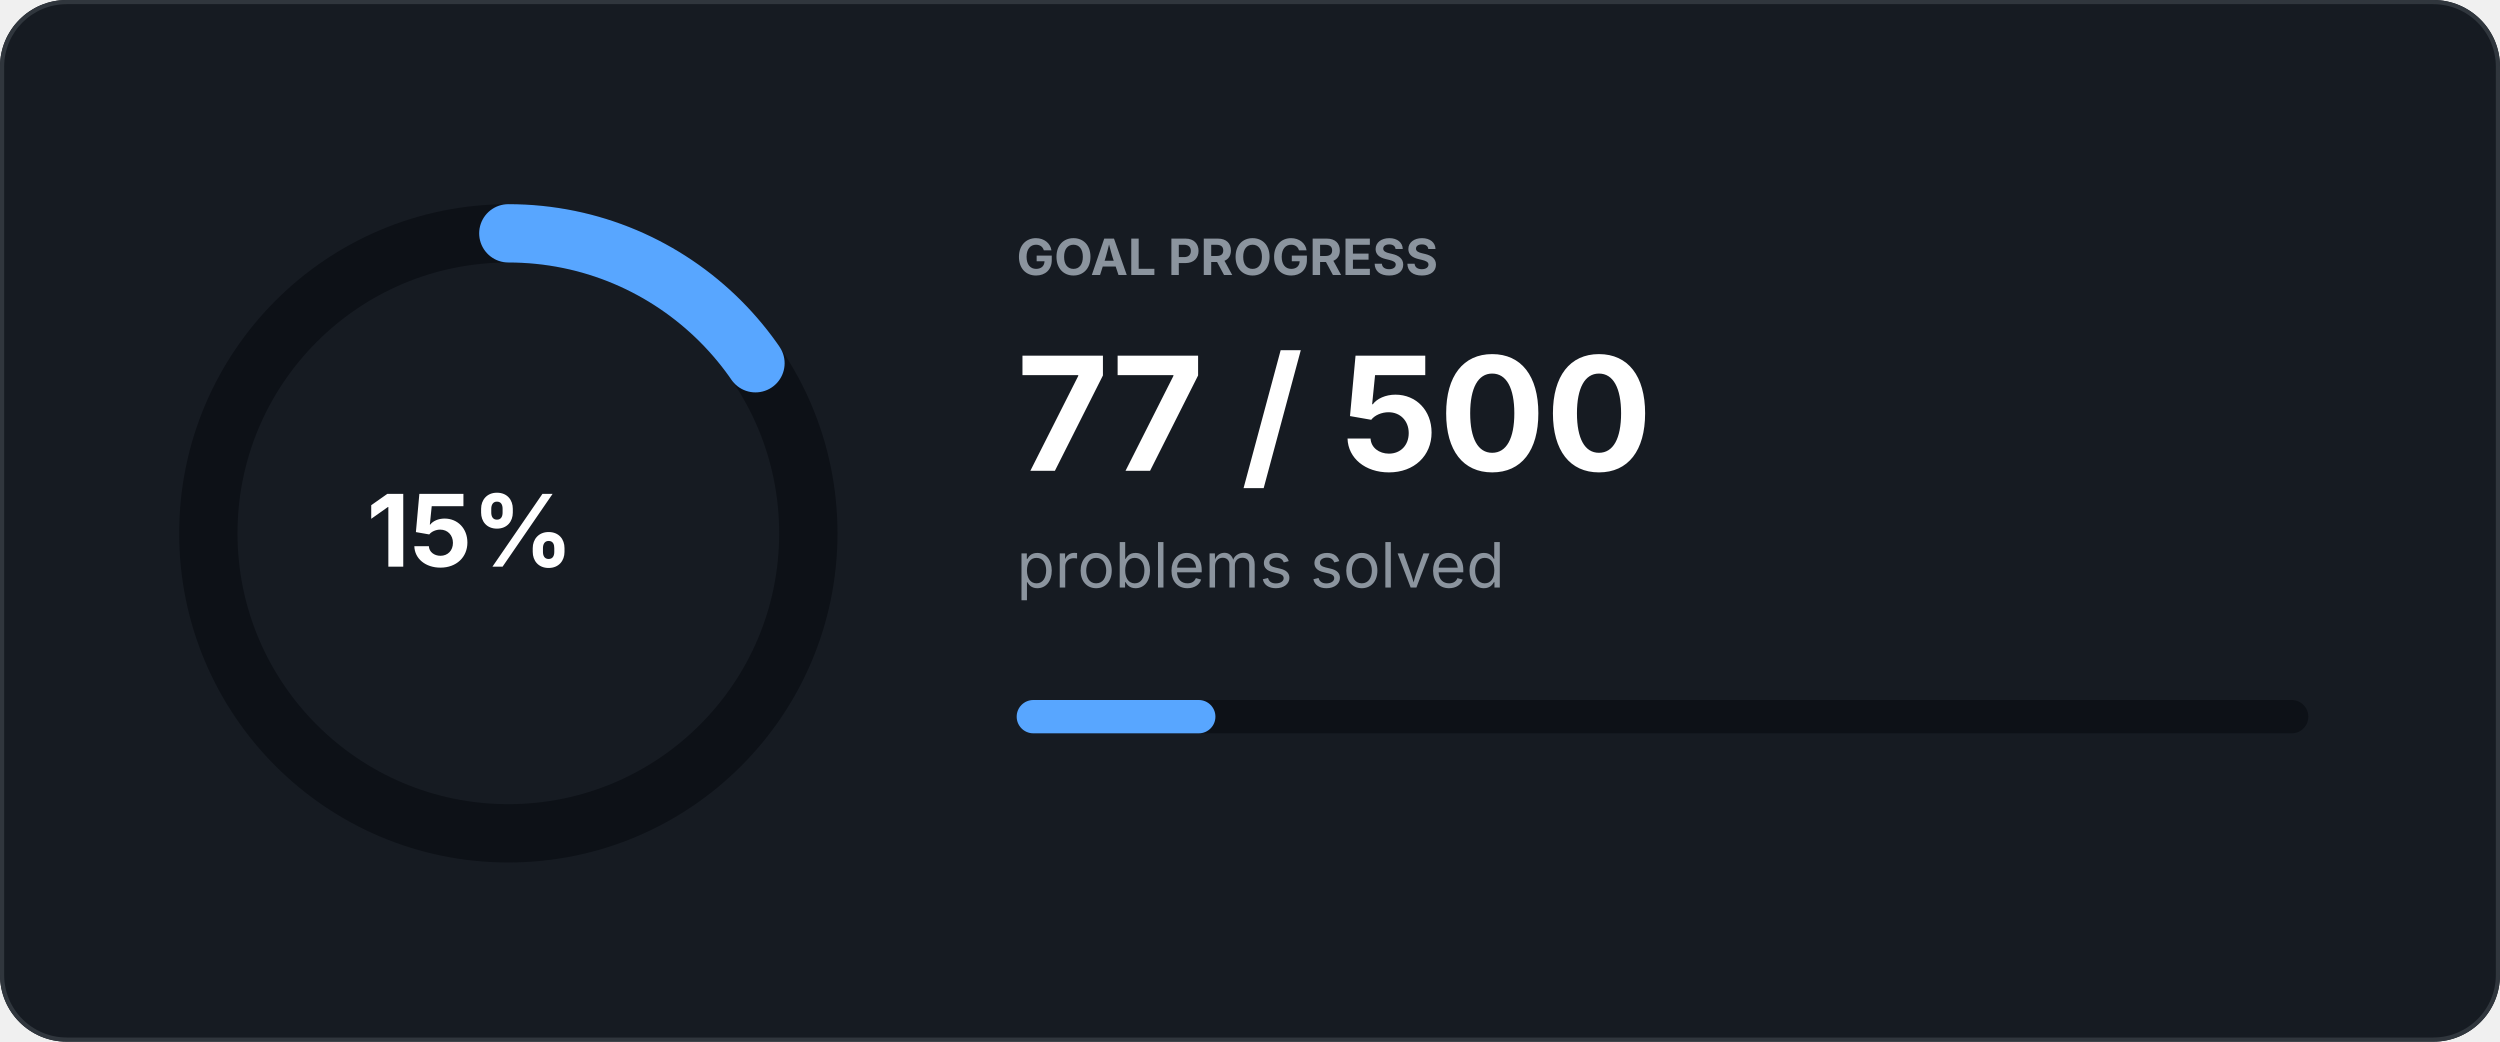
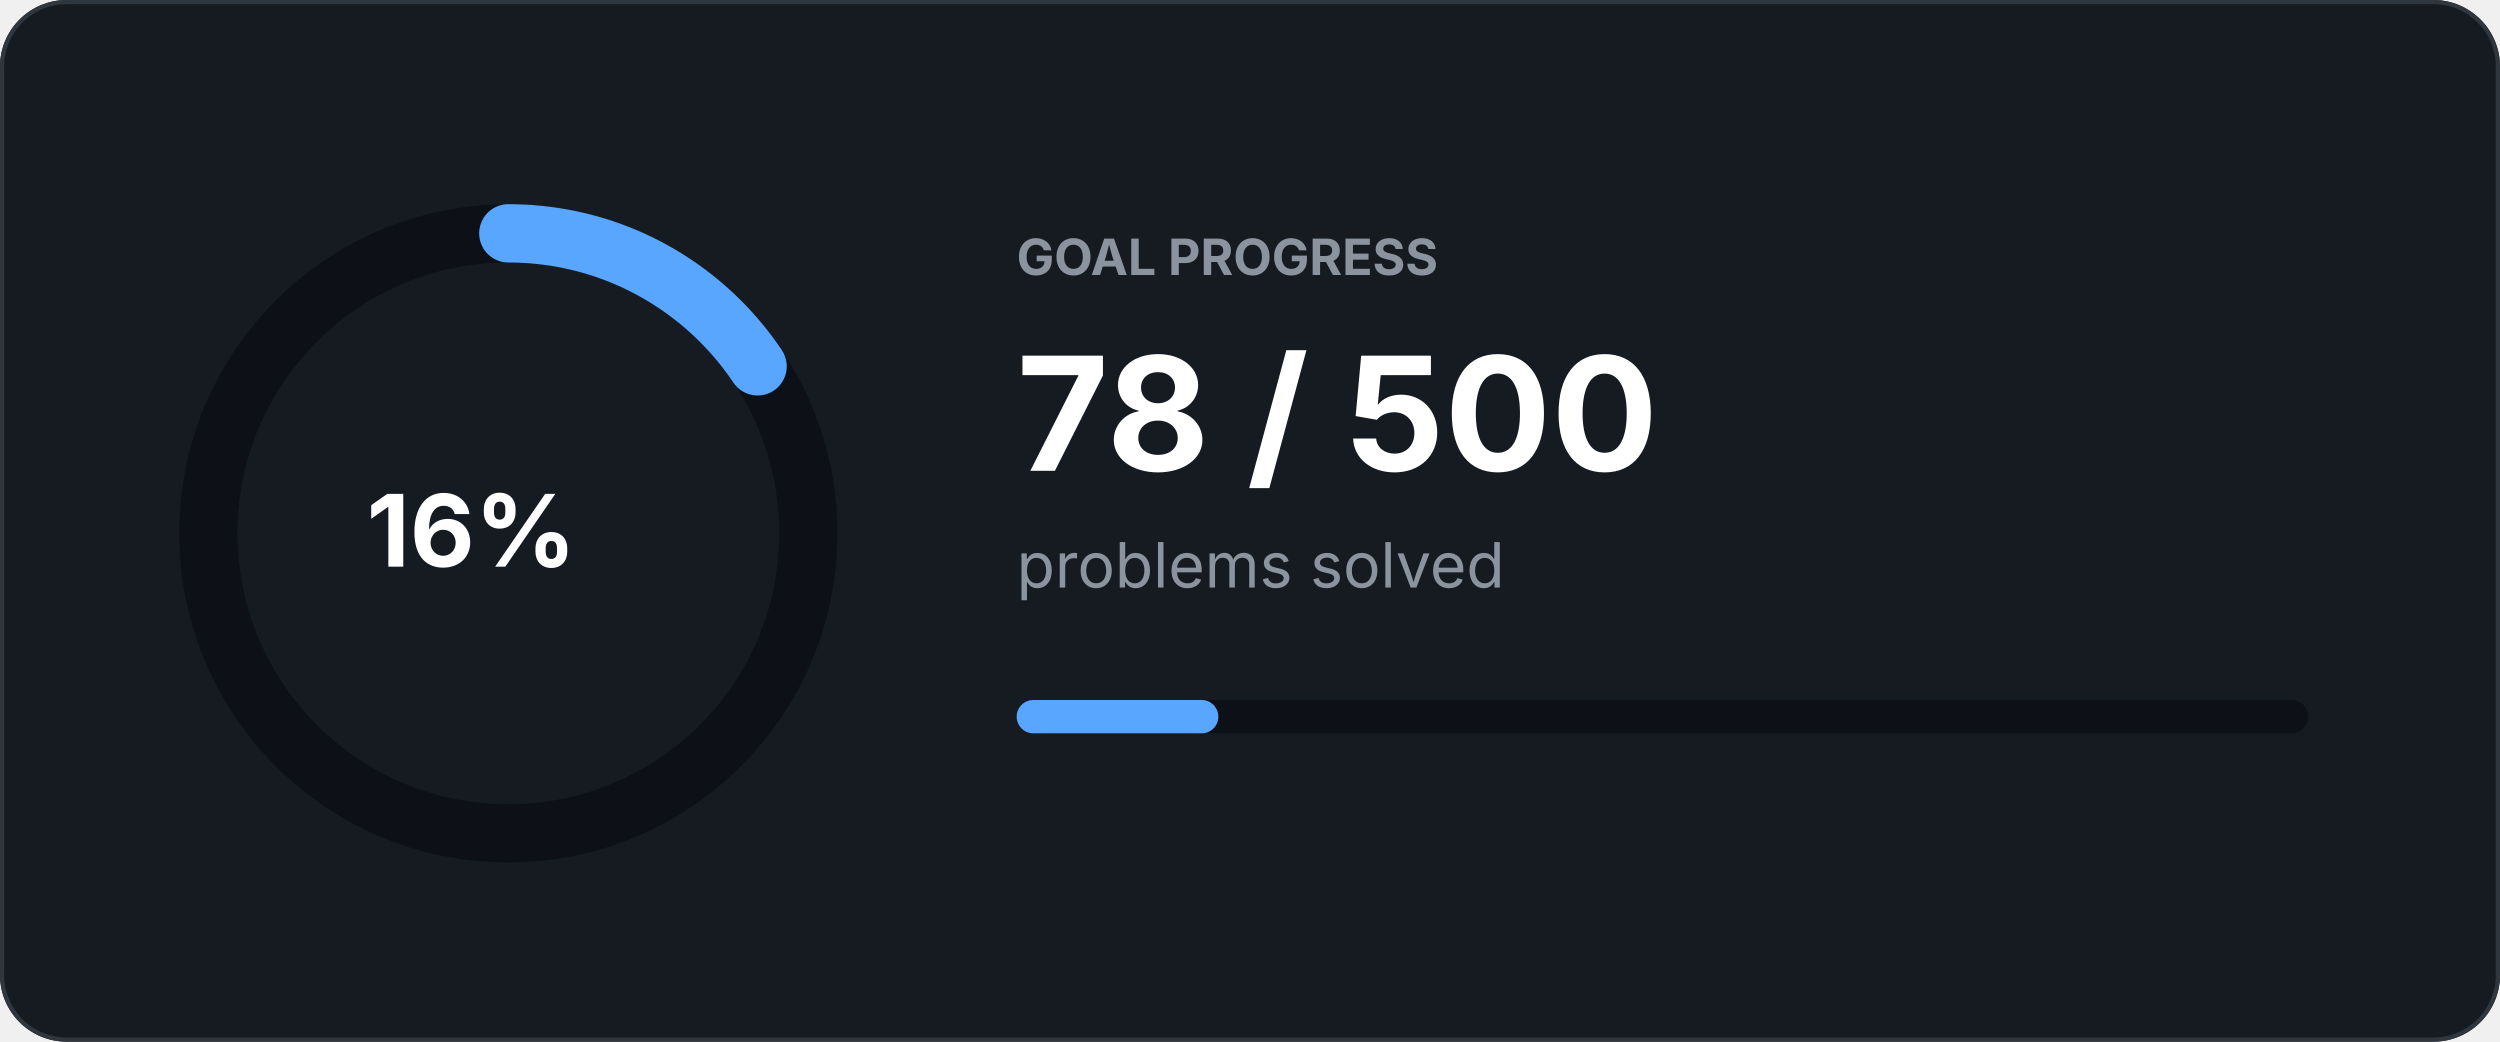
<svg xmlns="http://www.w3.org/2000/svg" width="600" height="250" viewBox="0 0 600 250">
  <rect width="100%" height="100%" rx="16" fill="#161B22" />
  <rect x="0.5" y="0.5" width="599" height="249" rx="15.5" fill="none" stroke="#30363D" />
  <circle cx="122" cy="128" r="72" fill="none" stroke="#0D1117" stroke-width="14" />
-   <circle cx="122" cy="128" r="72" fill="none" stroke="#58A6FF" stroke-width="14" stroke-linecap="round" transform="rotate(-90 122 128)" stroke-dasharray="69.7 452.4" />
-   <text x="88" y="136" fill="#FFFFFF" font-family="-apple-system,BlinkMacSystemFont,Segoe UI,sans-serif" font-size="24" font-weight="700">15%</text>
+   <circle cx="122" cy="128" r="72" fill="none" stroke="#58A6FF" stroke-width="14" stroke-linecap="round" transform="rotate(-90 122 128)" stroke-dasharray="70.6 452.4" />
+   <text x="88" y="136" fill="#FFFFFF" font-family="-apple-system,BlinkMacSystemFont,Segoe UI,sans-serif" font-size="24" font-weight="700">16%</text>
  <text x="244" y="66" fill="#8B949E" font-family="-apple-system,BlinkMacSystemFont,Segoe UI,sans-serif" font-size="12" font-weight="700">GOAL PROGRESS</text>
-   <text x="244" y="113" fill="#FFFFFF" font-family="-apple-system,BlinkMacSystemFont,Segoe UI,sans-serif" font-size="38" font-weight="700">77 / 500</text>
+   <text x="244" y="113" fill="#FFFFFF" font-family="-apple-system,BlinkMacSystemFont,Segoe UI,sans-serif" font-size="38" font-weight="700">78 / 500</text>
  <text x="244" y="141" fill="#8B949E" font-family="-apple-system,BlinkMacSystemFont,Segoe UI,sans-serif" font-size="15" font-weight="400">problems solved</text>
  <rect x="244" y="168" width="310" height="8" rx="4" fill="#0D1117" />
-   <rect x="244" y="168" width="47.7" height="8" rx="4" fill="#58A6FF" />
+   <rect x="244" y="168" width="48.4" height="8" rx="4" fill="#58A6FF" />
</svg>
